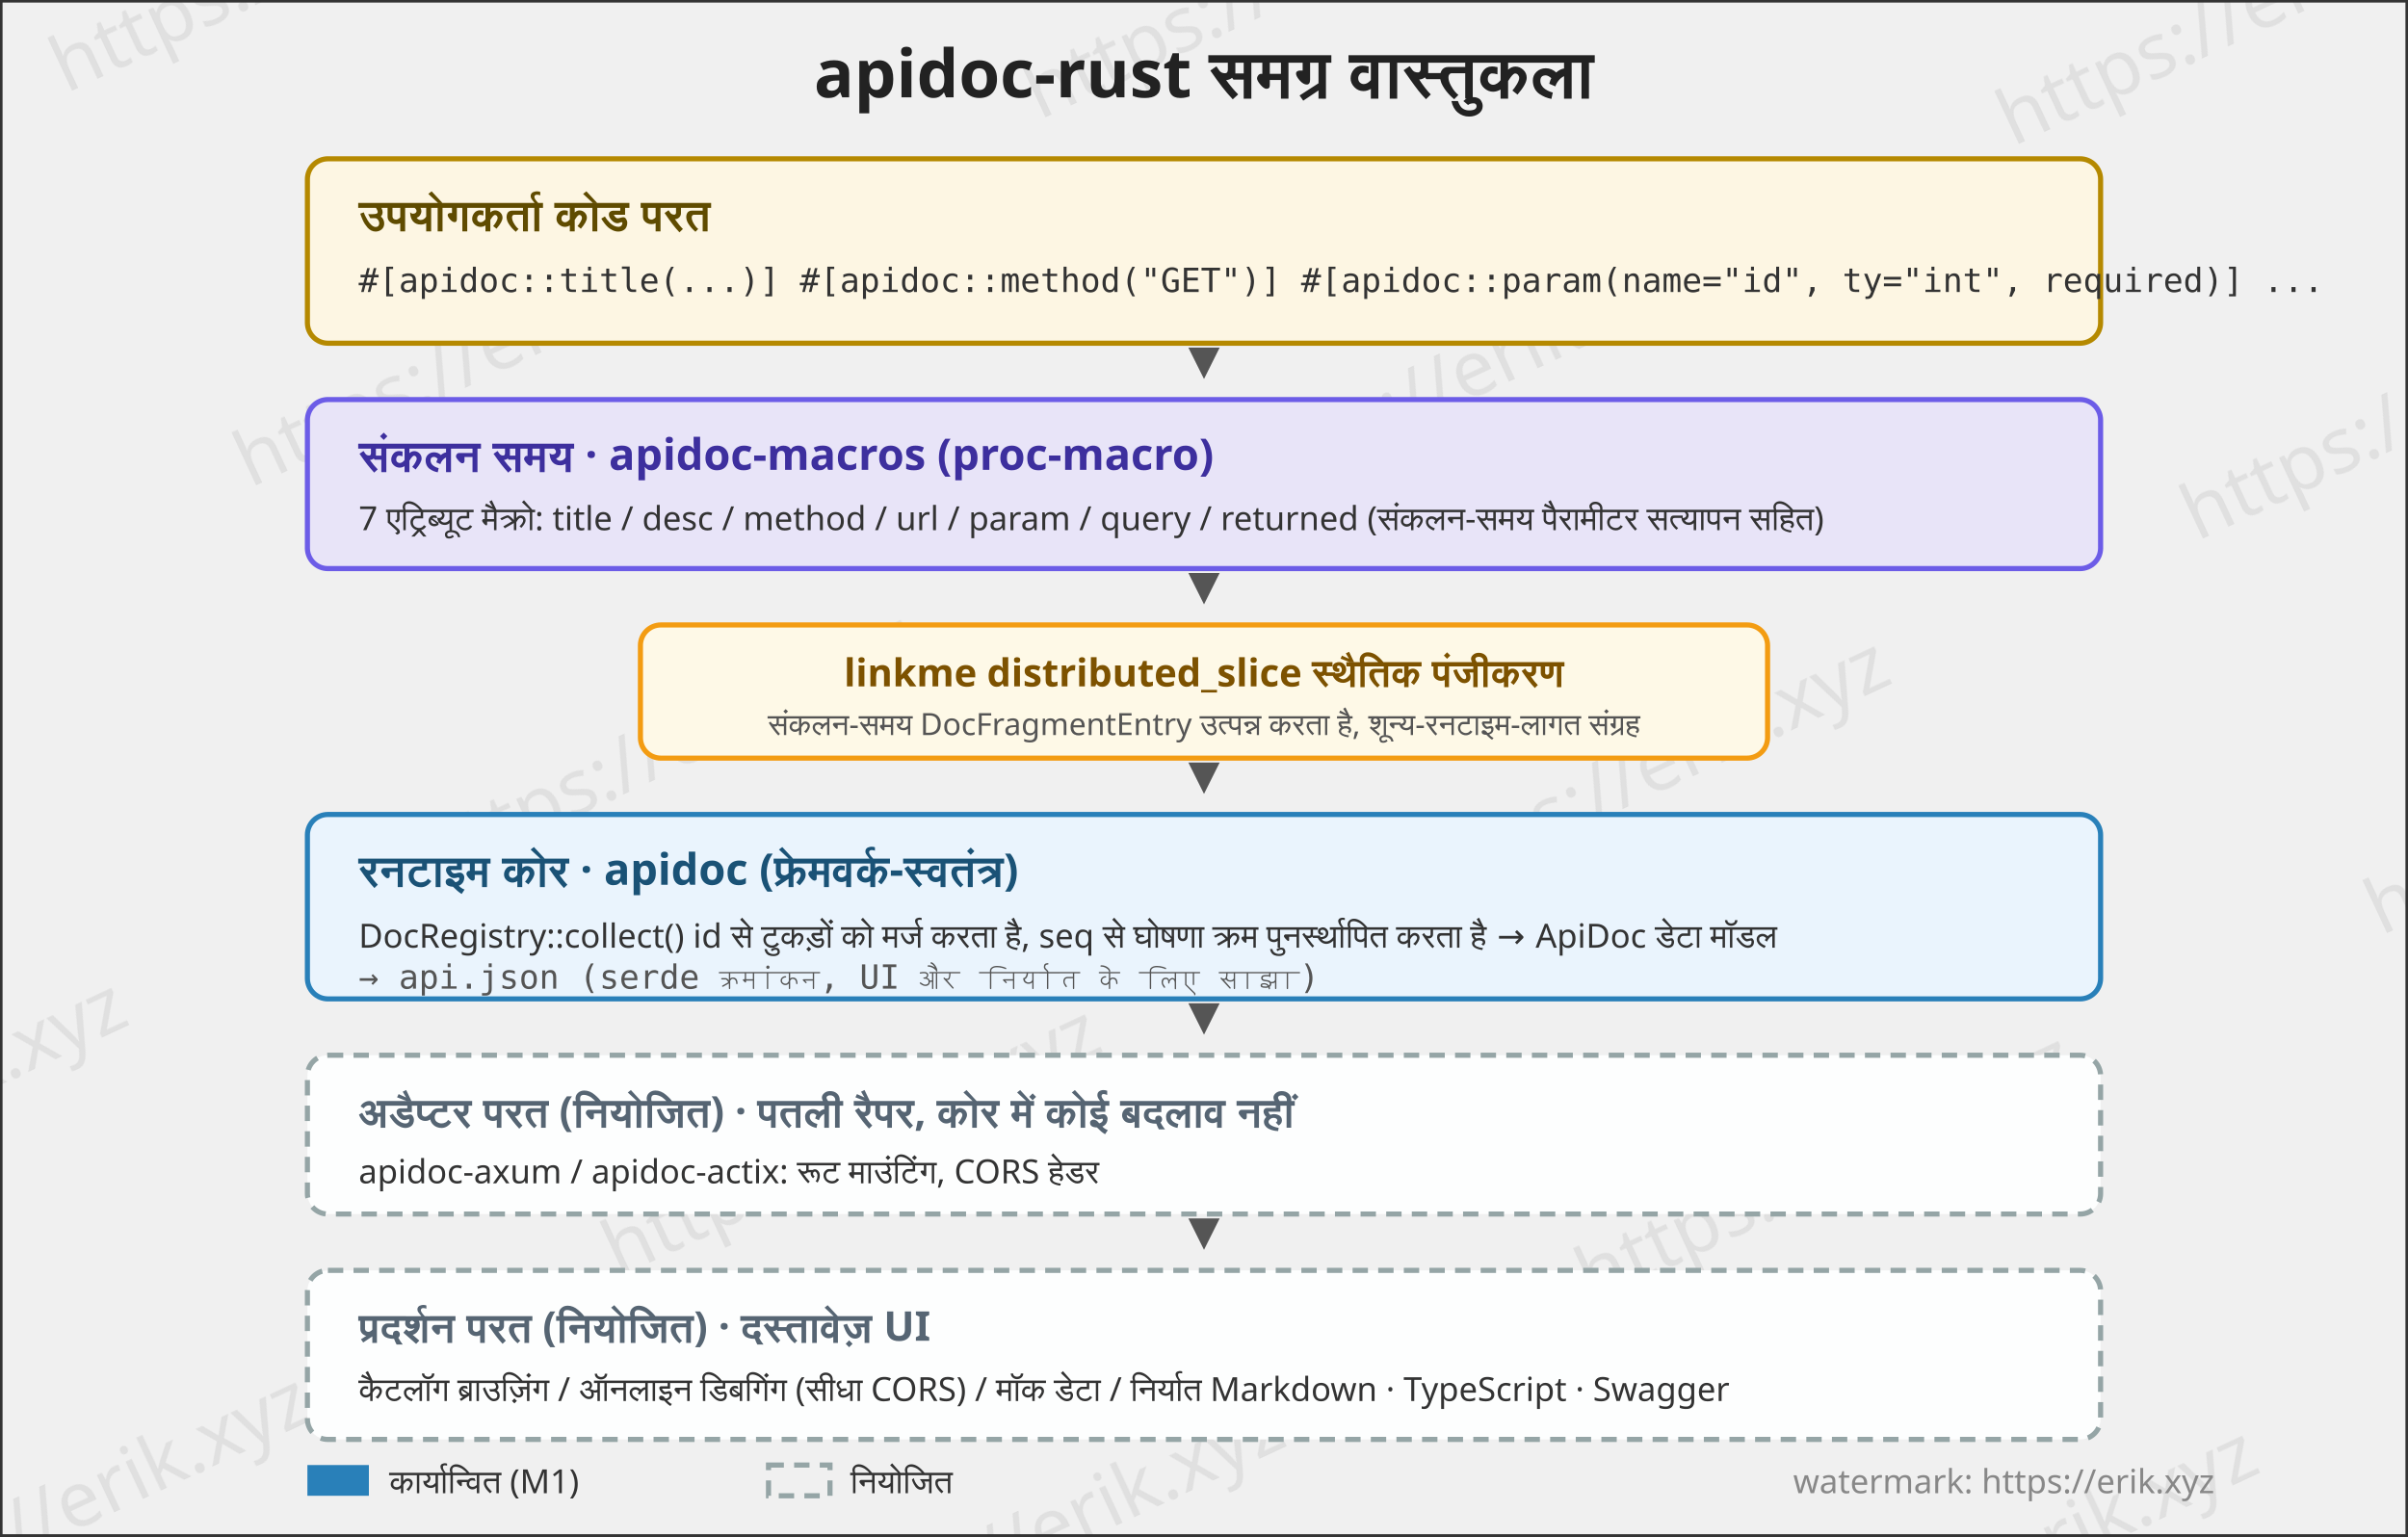
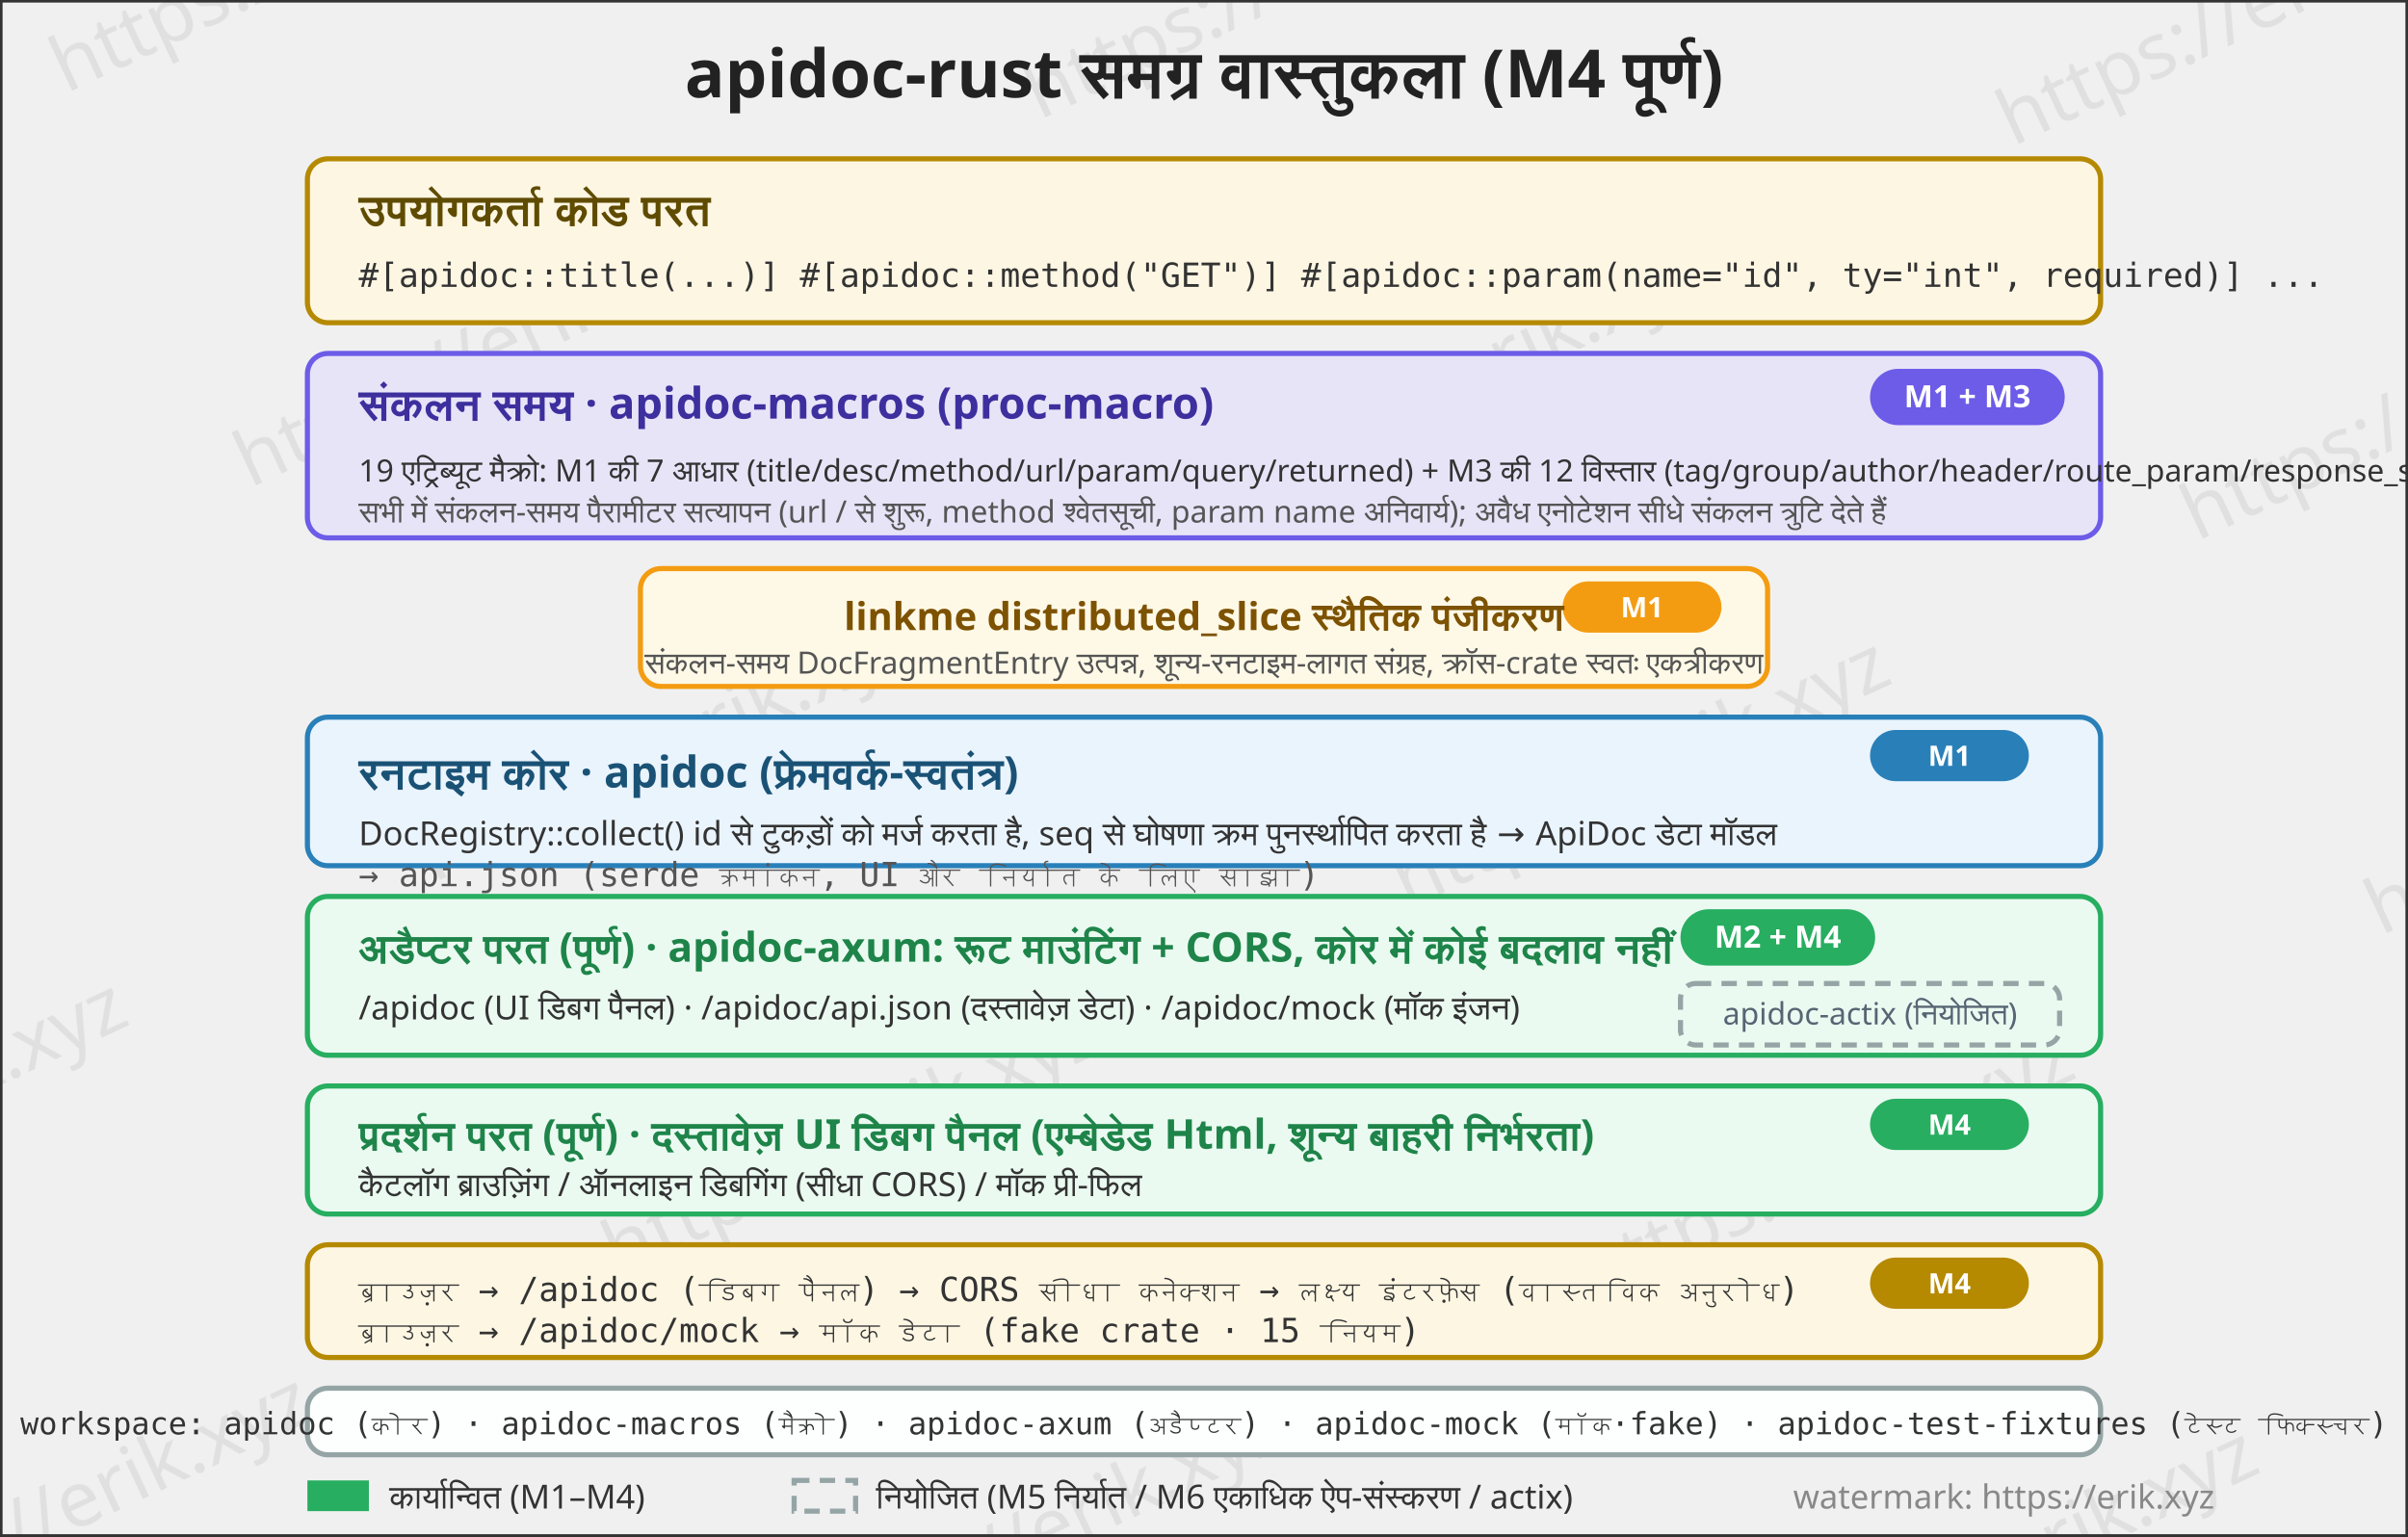
<svg xmlns="http://www.w3.org/2000/svg" viewBox="0 0 940 600" font-family="sans-serif">
  <defs>
    <pattern id="wm" width="340" height="170" patternUnits="userSpaceOnUse" patternTransform="rotate(-25)">
      <text x="8" y="44" font-size="30" fill="#888888" opacity="0.15">https://erik.xyz</text>
    </pattern>
  </defs>
  <rect width="940" height="600" fill="url(#wm)" />
  <rect x="0" y="0" width="940" height="600" fill="none" stroke="#333" stroke-width="2" />
-   <text x="470" y="38" text-anchor="middle" font-size="26" font-weight="bold" fill="#222">apidoc-rust समग्र वास्तुकला</text>
-   <rect x="120" y="62" width="700" height="72" rx="8" fill="#fdf6e3" stroke="#b58900" stroke-width="2" />
-   <text x="140" y="90" font-size="17" font-weight="bold" fill="#5f4b00">उपयोगकर्ता कोड परत</text>
-   <text x="140" y="114" font-size="13" fill="#333" font-family="monospace">#[apidoc::title(...)]  #[apidoc::method("GET")]  #[apidoc::param(name="id", ty="int", required)] ...</text>
-   <text x="470" y="146" text-anchor="middle" font-size="16" fill="#555">▼</text>
-   <rect x="120" y="156" width="700" height="66" rx="8" fill="#e8e4f8" stroke="#6c5ce7" stroke-width="2" />
-   <text x="140" y="184" font-size="17" font-weight="bold" fill="#3d2f9e">संकलन समय · apidoc-macros (proc-macro)</text>
-   <text x="140" y="207" font-size="13" fill="#333">7 एट्रिब्यूट मैक्रो: title / desc / method / url / param / query / returned (संकलन-समय पैरामीटर सत्यापन सहित)</text>
-   <text x="470" y="234" text-anchor="middle" font-size="16" fill="#555">▼</text>
-   <rect x="250" y="244" width="440" height="52" rx="8" fill="#fef9e7" stroke="#f39c12" stroke-width="2" />
-   <text x="470" y="268" text-anchor="middle" font-size="15" font-weight="bold" fill="#7d5200">linkme distributed_slice स्थैतिक पंजीकरण</text>
-   <text x="470" y="287" text-anchor="middle" font-size="12" fill="#555">संकलन-समय DocFragmentEntry उत्पन्न करता है, शून्य-रनटाइम-लागत संग्रह</text>
-   <text x="470" y="308" text-anchor="middle" font-size="16" fill="#555">▼</text>
-   <rect x="120" y="318" width="700" height="72" rx="8" fill="#eaf4fd" stroke="#2980b9" stroke-width="2" />
-   <text x="140" y="346" font-size="17" font-weight="bold" fill="#1a5276">रनटाइम कोर · apidoc (फ्रेमवर्क-स्वतंत्र)</text>
-   <text x="140" y="370" font-size="13" fill="#333">DocRegistry::collect() id से टुकड़ों को मर्ज करता है, seq से घोषणा क्रम पुनर्स्थापित करता है → ApiDoc डेटा मॉडल</text>
-   <text x="140" y="386" font-size="13" fill="#555" font-family="monospace">→ api.json (serde क्रमांकन, UI और निर्यात के लिए साझा)</text>
-   <text x="470" y="402" text-anchor="middle" font-size="16" fill="#555">▼</text>
-   <rect x="120" y="412" width="700" height="62" rx="8" fill="#fdfefe" stroke="#95a5a6" stroke-width="2" stroke-dasharray="6 4" />
-   <text x="140" y="440" font-size="16" font-weight="bold" fill="#566573">अडैप्टर परत (नियोजित) · पतली रैपर, कोर में कोई बदलाव नहीं</text>
-   <text x="140" y="462" font-size="13" fill="#333">apidoc-axum / apidoc-actix: रूट माउंटिंग, CORS हेडर</text>
-   <text x="470" y="486" text-anchor="middle" font-size="16" fill="#555">▼</text>
-   <rect x="120" y="496" width="700" height="66" rx="8" fill="#fdfefe" stroke="#95a5a6" stroke-width="2" stroke-dasharray="6 4" />
-   <text x="140" y="524" font-size="16" font-weight="bold" fill="#566573">प्रदर्शन परत (नियोजित) · दस्तावेज़ UI</text>
-   <text x="140" y="547" font-size="13" fill="#333">कैटलॉग ब्राउज़िंग / ऑनलाइन डिबगिंग (सीधा CORS) / मॉक डेटा / निर्यात Markdown · TypeScript · Swagger</text>
-   <rect x="120" y="572" width="24" height="12" fill="#2980b9" />
-   <text x="152" y="583" font-size="13" fill="#333">कार्यान्वित (M1)</text>
-   <rect x="300" y="572" width="24" height="12" fill="none" stroke="#95a5a6" stroke-width="2" stroke-dasharray="6 4" />
-   <text x="332" y="583" font-size="13" fill="#333">नियोजित</text>
-   <text x="700" y="583" font-size="13" fill="#888">watermark: https://erik.xyz</text>
+   <text x="470" y="38" text-anchor="middle" font-size="26" font-weight="bold" fill="#222">apidoc-rust समग्र वास्तुकला (M4 पूर्ण)</text>
+   <rect x="120" y="62" width="700" height="64" rx="8" fill="#fdf6e3" stroke="#b58900" stroke-width="2" />
+   <text x="140" y="88" font-size="17" font-weight="bold" fill="#5f4b00">उपयोगकर्ता कोड परत</text>
+   <text x="140" y="112" font-size="13" fill="#333" font-family="monospace">#[apidoc::title(...)]  #[apidoc::method("GET")]  #[apidoc::param(name="id", ty="int", required)] ...</text>
+   <rect x="120" y="138" width="700" height="72" rx="8" fill="#e8e4f8" stroke="#6c5ce7" stroke-width="2" />
+   <rect x="730" y="144" width="76" height="22" rx="11" fill="#6c5ce7" />
+   <text x="768" y="159" text-anchor="middle" font-size="12" fill="#fff" font-weight="bold">M1 + M3</text>
+   <text x="140" y="164" font-size="17" font-weight="bold" fill="#3d2f9e">संकलन समय · apidoc-macros (proc-macro)</text>
+   <text x="140" y="188" font-size="12" fill="#333">19 एट्रिब्यूट मैक्रो: M1 की 7 आधार (title/desc/method/url/param/query/returned) + M3 की 12 विस्तार (tag/group/author/header/route_param/response_status/success/error/not_debug/md/sort/ref)</text>
+   <text x="140" y="204" font-size="12" fill="#555">सभी में संकलन-समय पैरामीटर सत्यापन (url / से शुरू, method श्वेतसूची, param name अनिवार्य); अवैध एनोटेशन सीधे संकलन त्रुटि देते हैं</text>
+   <rect x="250" y="222" width="440" height="46" rx="8" fill="#fef9e7" stroke="#f39c12" stroke-width="2" />
+   <rect x="610" y="227" width="62" height="20" rx="10" fill="#f39c12" />
+   <text x="641" y="241" text-anchor="middle" font-size="11" fill="#fff" font-weight="bold">M1</text>
+   <text x="470" y="246" text-anchor="middle" font-size="15" font-weight="bold" fill="#7d5200">linkme distributed_slice स्थैतिक पंजीकरण</text>
+   <text x="470" y="263" text-anchor="middle" font-size="12" fill="#555">संकलन-समय DocFragmentEntry उत्पन्न, शून्य-रनटाइम-लागत संग्रह, क्रॉस-crate स्वतः एकत्रीकरण</text>
+   <rect x="120" y="280" width="700" height="58" rx="8" fill="#eaf4fd" stroke="#2980b9" stroke-width="2" />
+   <rect x="730" y="285" width="62" height="20" rx="10" fill="#2980b9" />
+   <text x="761" y="299" text-anchor="middle" font-size="11" fill="#fff" font-weight="bold">M1</text>
+   <text x="140" y="308" font-size="17" font-weight="bold" fill="#1a5276">रनटाइम कोर · apidoc (फ्रेमवर्क-स्वतंत्र)</text>
+   <text x="140" y="330" font-size="13" fill="#333">DocRegistry::collect() id से टुकड़ों को मर्ज करता है, seq से घोषणा क्रम पुनर्स्थापित करता है → ApiDoc डेटा मॉडल</text>
+   <text x="140" y="346" font-size="13" fill="#555" font-family="monospace">→ api.json (serde क्रमांकन, UI और निर्यात के लिए साझा)</text>
+   <rect x="120" y="350" width="700" height="62" rx="8" fill="#eafaf1" stroke="#27ae60" stroke-width="2" />
+   <rect x="656" y="355" width="76" height="22" rx="11" fill="#27ae60" />
+   <text x="694" y="370" text-anchor="middle" font-size="12" fill="#fff" font-weight="bold">M2 + M4</text>
+   <text x="140" y="376" font-size="16" font-weight="bold" fill="#1e8449">अडैप्टर परत (पूर्ण) · apidoc-axum: रूट माउंटिंग + CORS, कोर में कोई बदलाव नहीं</text>
+   <text x="140" y="398" font-size="13" fill="#333">/apidoc (UI डिबग पैनल) · /apidoc/api.json (दस्तावेज़ डेटा) · /apidoc/mock (मॉक इंजन)</text>
+   <rect x="656" y="384" width="148" height="24" rx="6" fill="none" stroke="#95a5a6" stroke-width="2" stroke-dasharray="6 4" />
+   <text x="730" y="400" text-anchor="middle" font-size="12" fill="#566573">apidoc-actix (नियोजित)</text>
+   <rect x="120" y="424" width="700" height="50" rx="8" fill="#eafaf1" stroke="#27ae60" stroke-width="2" />
+   <rect x="730" y="429" width="62" height="20" rx="10" fill="#27ae60" />
+   <text x="761" y="443" text-anchor="middle" font-size="11" fill="#fff" font-weight="bold">M4</text>
+   <text x="140" y="449" font-size="16" font-weight="bold" fill="#1e8449">प्रदर्शन परत (पूर्ण) · दस्तावेज़ UI डिबग पैनल (एम्बेडेड Html, शून्य बाहरी निर्भरता)</text>
+   <text x="140" y="467" font-size="13" fill="#333">कैटलॉग ब्राउज़िंग / ऑनलाइन डिबगिंग (सीधा CORS) / मॉक प्री-फिल</text>
+   <rect x="120" y="486" width="700" height="44" rx="8" fill="#fdf6e3" stroke="#b58900" stroke-width="2" />
+   <rect x="730" y="491" width="62" height="20" rx="10" fill="#b58900" />
+   <text x="761" y="505" text-anchor="middle" font-size="11" fill="#fff" font-weight="bold">M4</text>
+   <text x="140" y="508" font-size="13" fill="#333" font-family="monospace">ब्राउज़र → /apidoc (डिबग पैनल) → CORS सीधा कनेक्शन → लक्ष्य इंटरफ़ेस (वास्तविक अनुरोध)</text>
+   <text x="140" y="524" font-size="13" fill="#333" font-family="monospace">ब्राउज़र → /apidoc/mock → मॉक डेटा (fake crate · 15 नियम)</text>
+   <rect x="120" y="542" width="700" height="26" rx="8" fill="#fdfefe" stroke="#95a5a6" stroke-width="2" />
+   <text x="470" y="560" text-anchor="middle" font-size="12" fill="#333" font-family="monospace">workspace: apidoc (कोर) · apidoc-macros (मैक्रो) · apidoc-axum (अडैप्टर) · apidoc-mock (मॉक·fake) · apidoc-test-fixtures (टेस्ट फिक्स्चर)</text>
+   <rect x="120" y="578" width="24" height="12" fill="#27ae60" />
+   <text x="152" y="589" font-size="13" fill="#333">कार्यान्वित (M1–M4)</text>
+   <rect x="310" y="578" width="24" height="12" fill="none" stroke="#95a5a6" stroke-width="2" stroke-dasharray="6 4" />
+   <text x="342" y="589" font-size="13" fill="#333">नियोजित (M5 निर्यात / M6 एकाधिक ऐप-संस्करण / actix)</text>
+   <text x="700" y="589" font-size="13" fill="#888">watermark: https://erik.xyz</text>
</svg>
